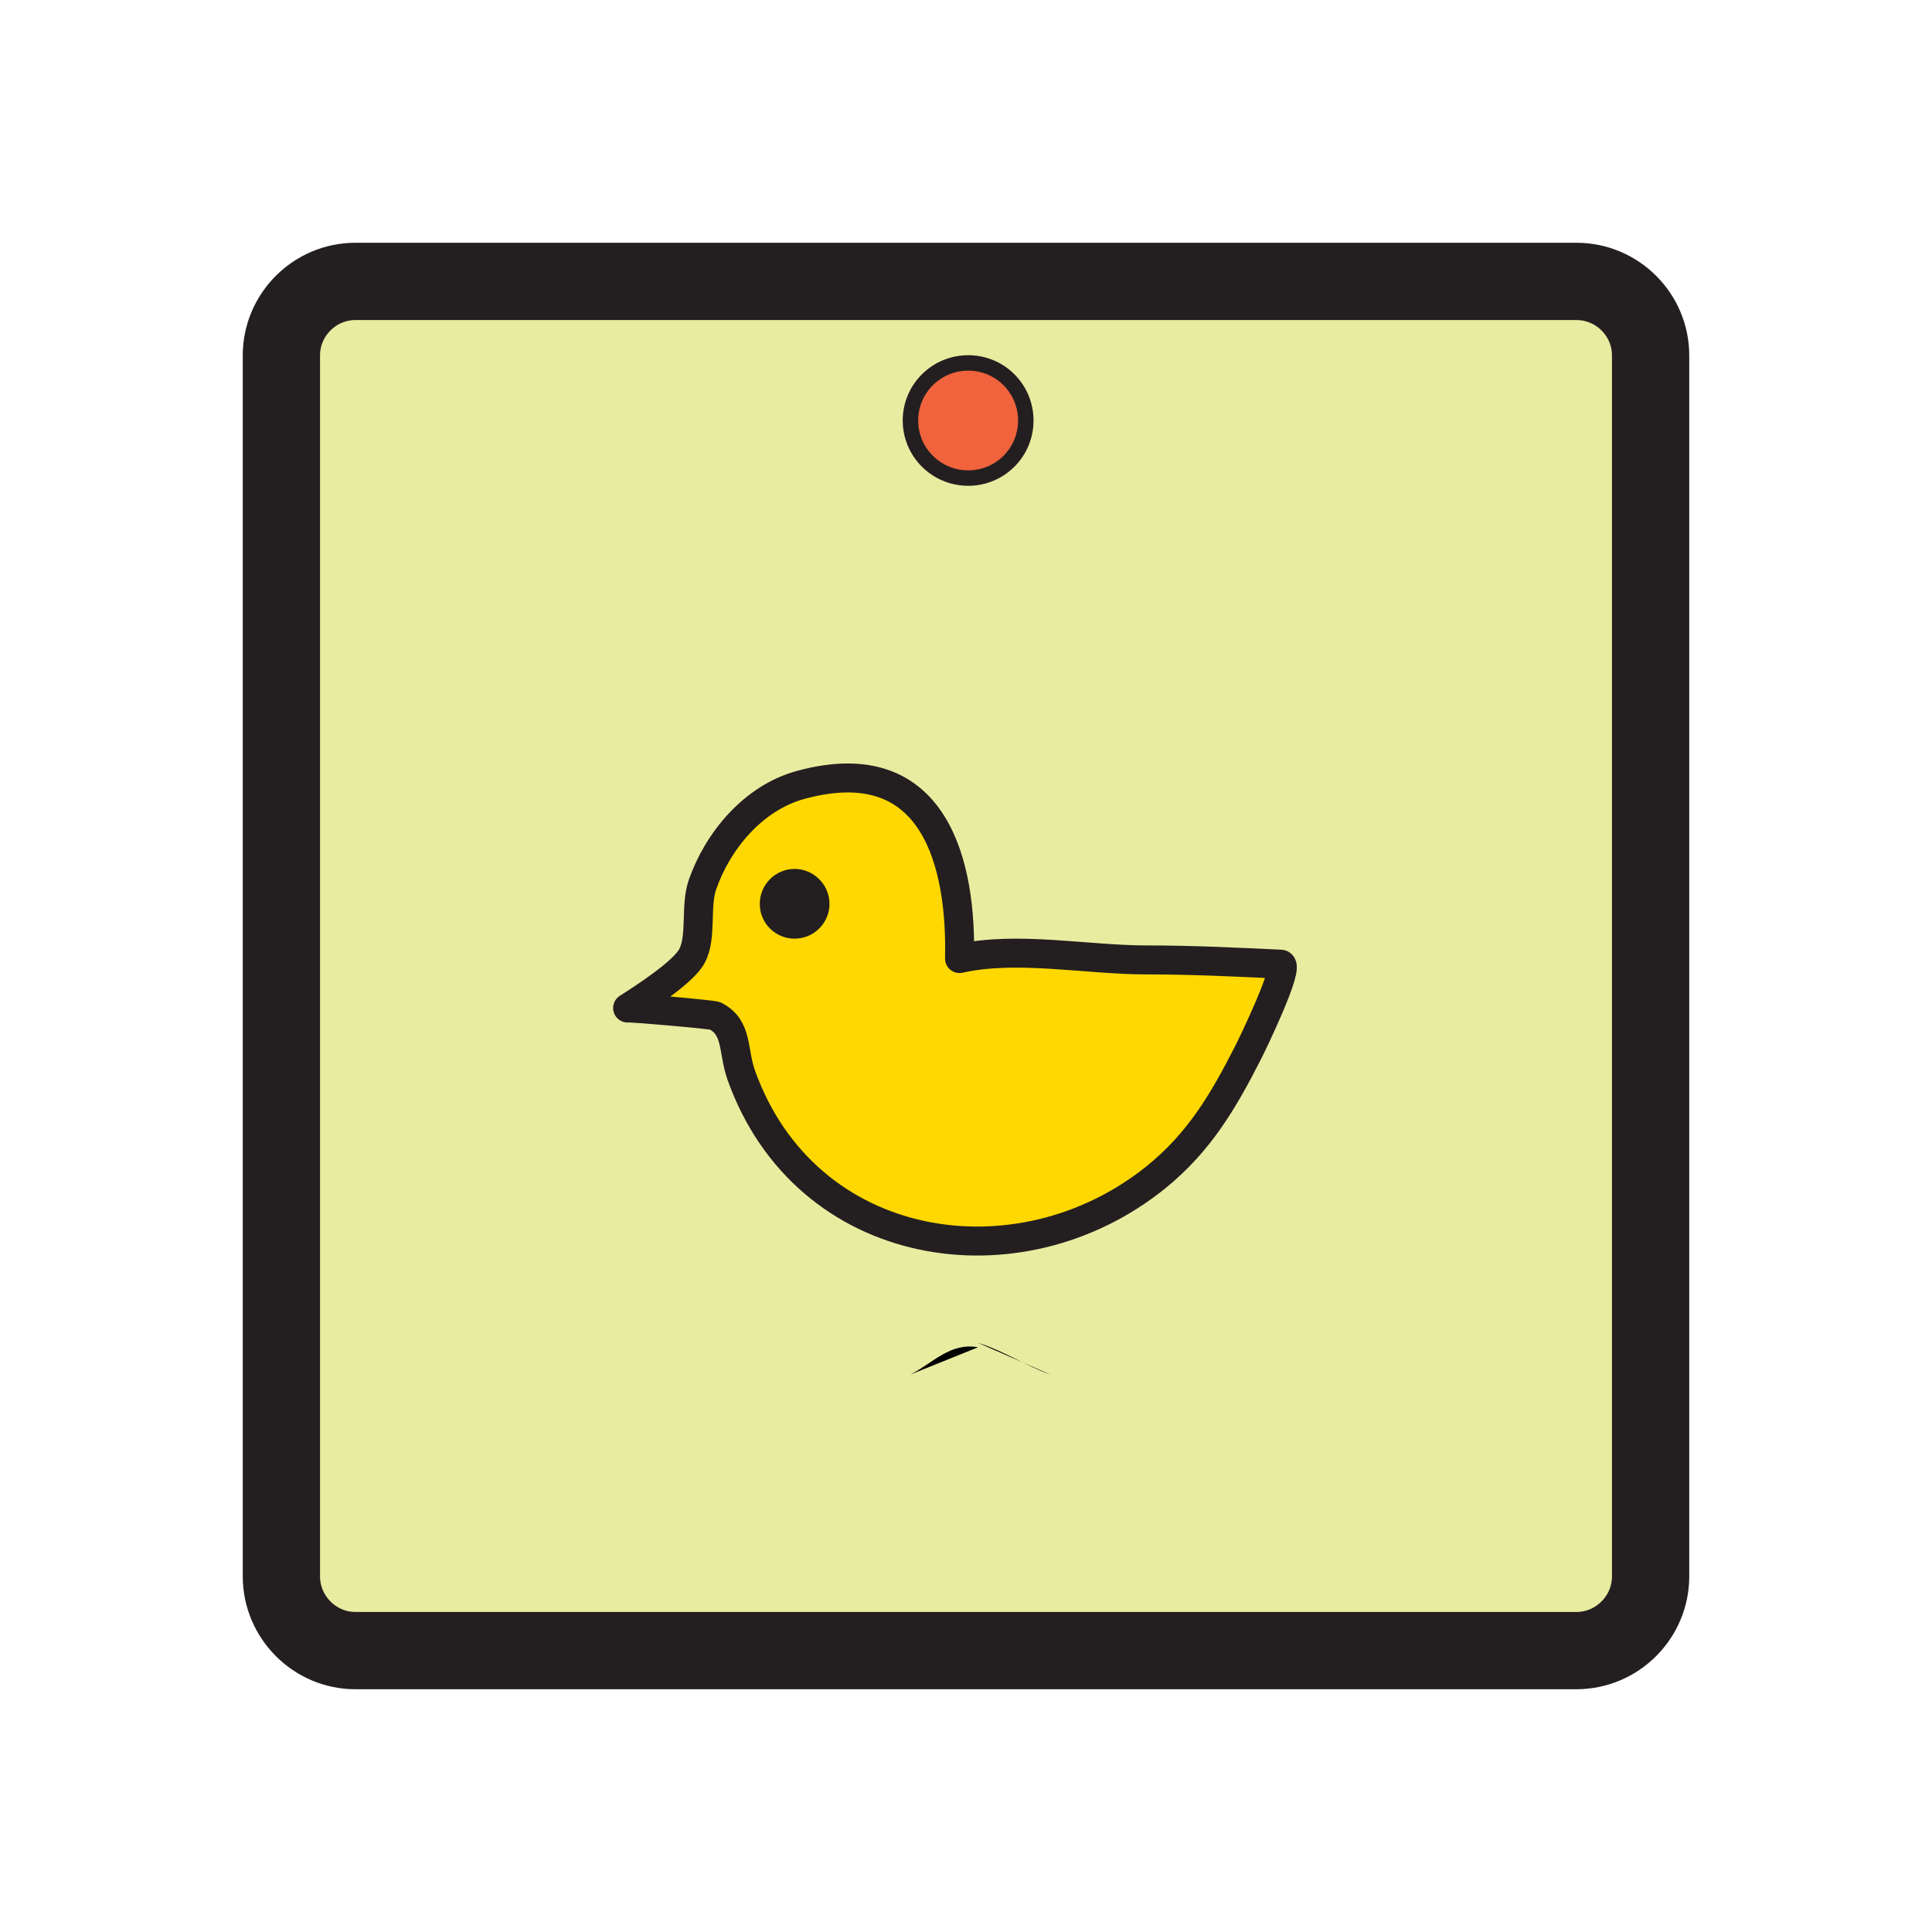
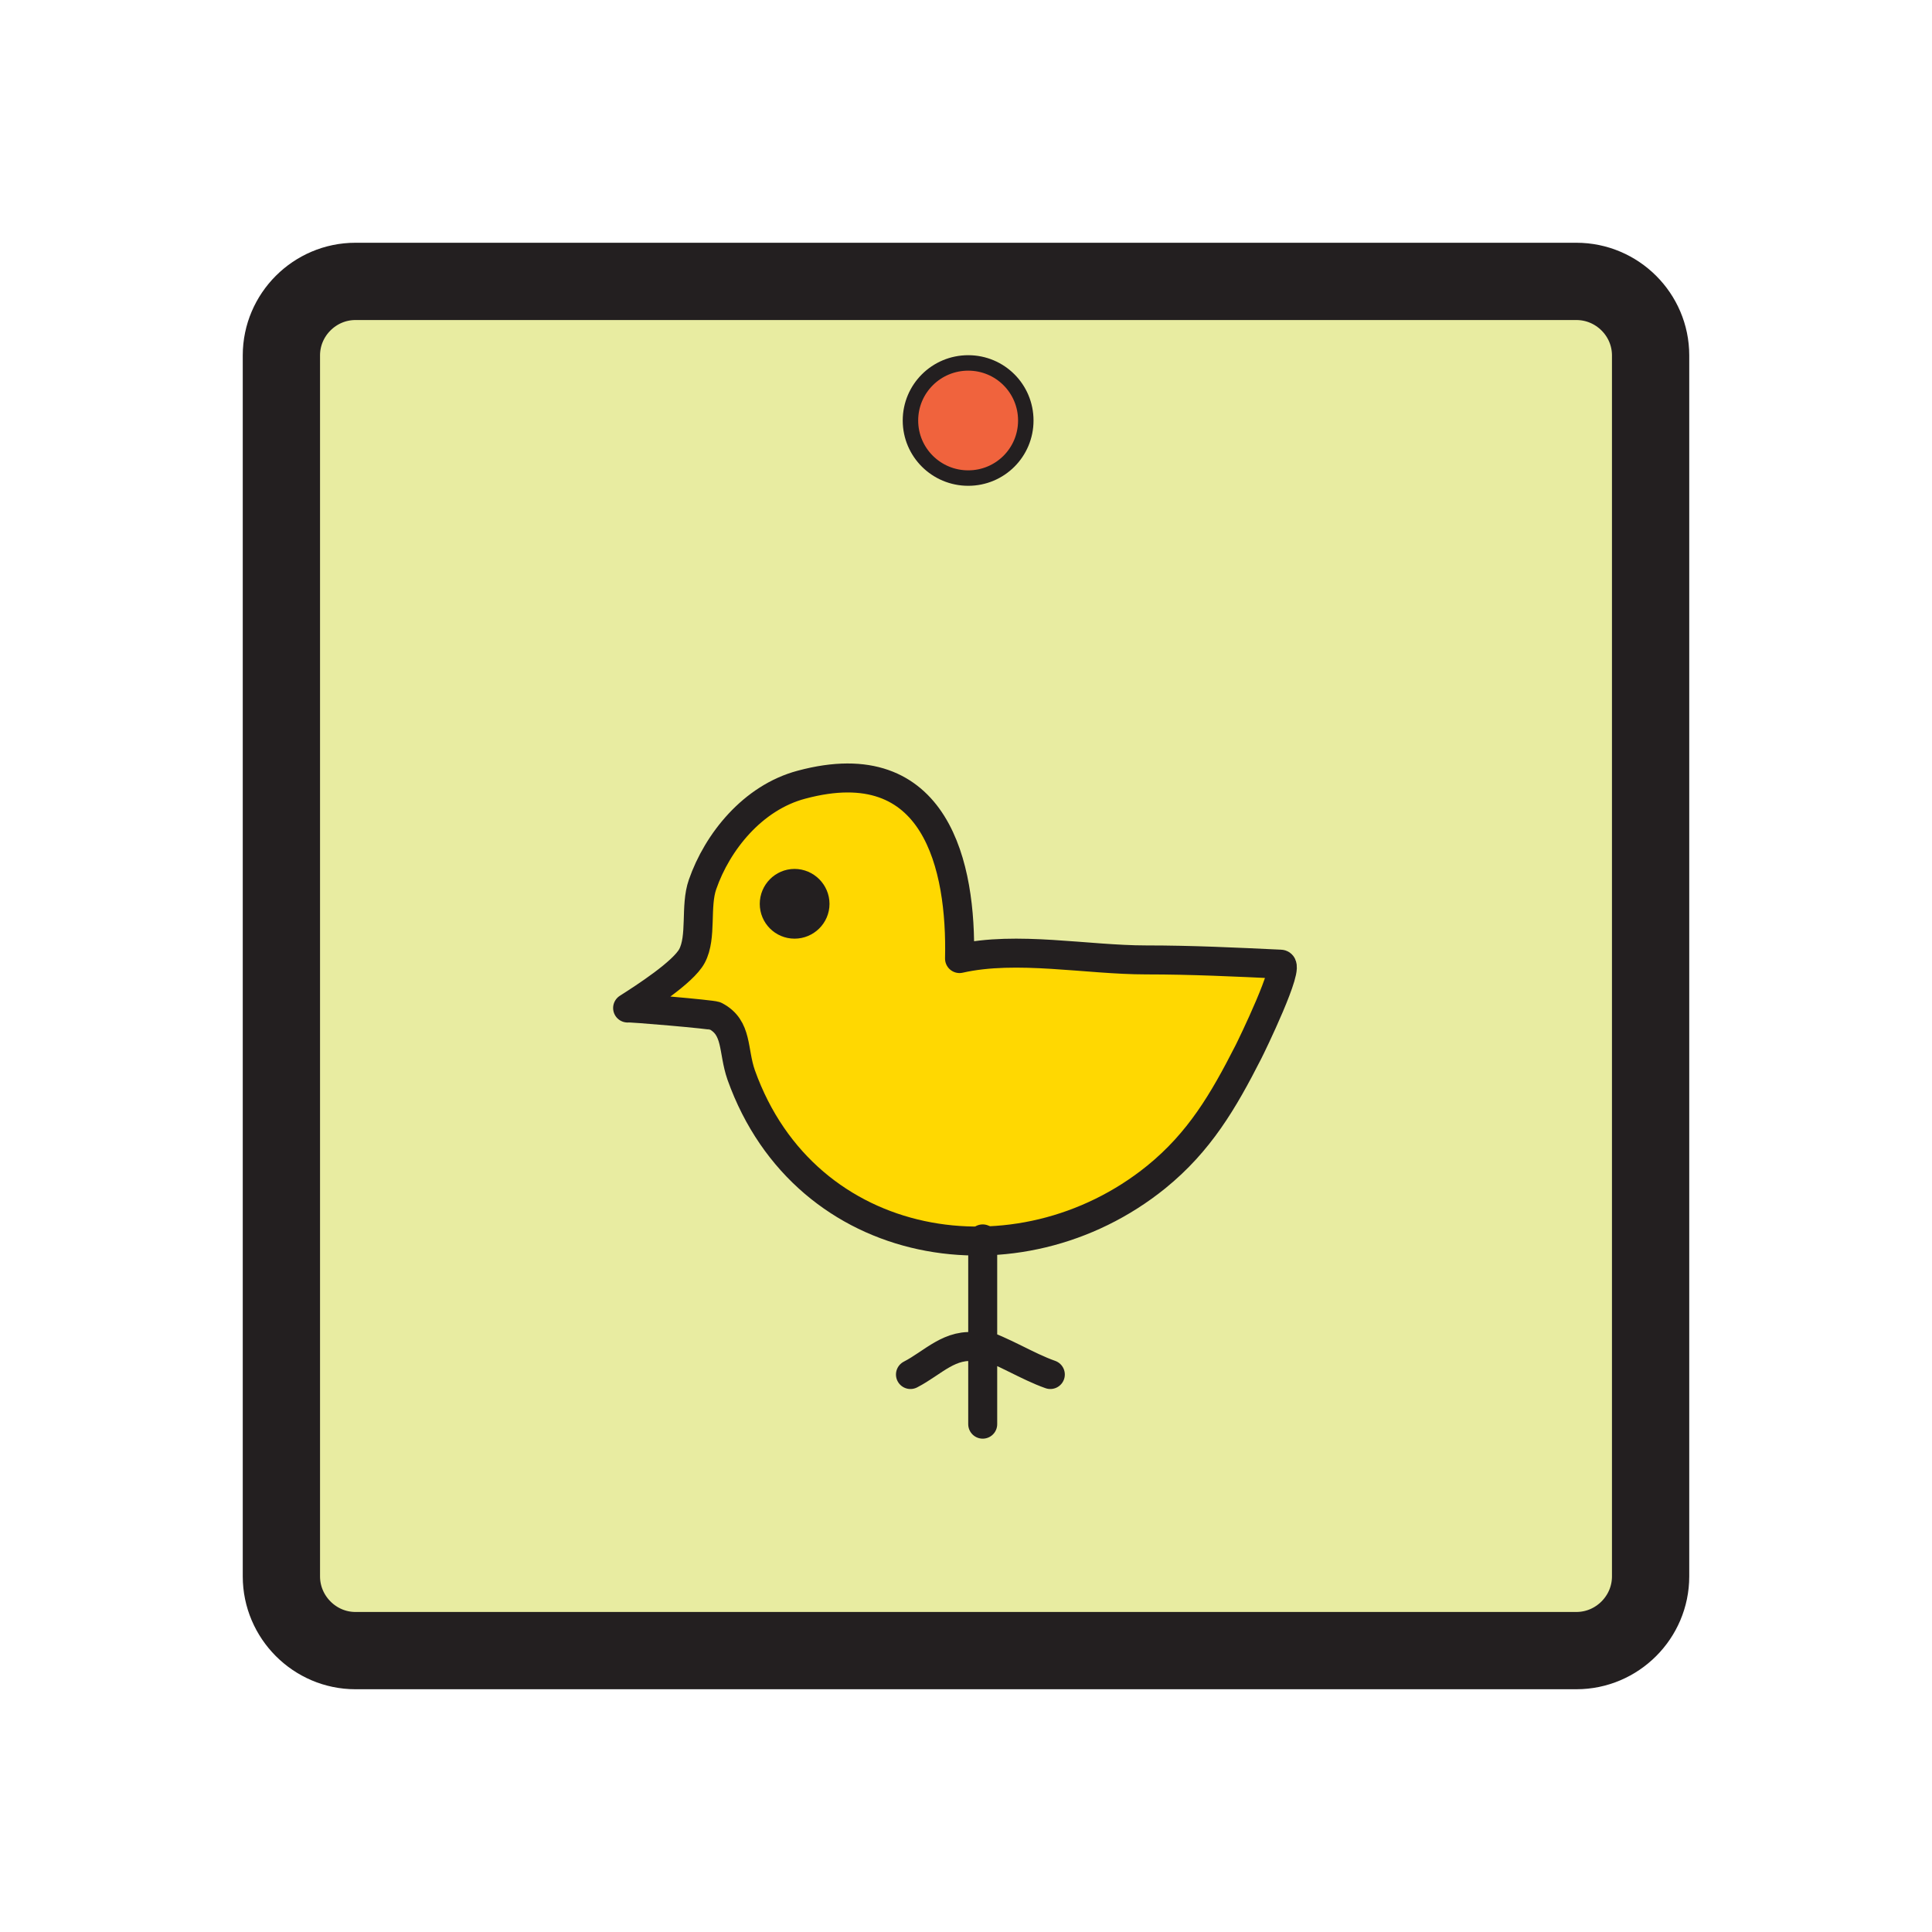
<svg xmlns="http://www.w3.org/2000/svg" width="100" height="100" viewBox="0 0 100 100">
  <path fill="#e8eca1" d="M85.435 81.595c0 2.11-1.73 3.84-3.84 3.84h-63.2c-2.1 0-3.83-1.73-3.83-3.84v-63.2c0-2.11 1.73-3.83 3.83-3.83h63.2c2.11 0 3.84 1.72 3.84 3.83z" />
  <path fill="none" stroke="#231f20" stroke-linecap="round" stroke-linejoin="round" stroke-width="4" d="M85.435 81.595c0 2.11-1.73 3.84-3.84 3.84h-63.2c-2.1 0-3.83-1.73-3.83-3.84v-63.2c0-2.11 1.73-3.83 3.83-3.83h63.2c2.11 0 3.84 1.72 3.84 3.83z" />
  <path fill="#f0633d" stroke="#231f20" stroke-linecap="round" stroke-linejoin="round" stroke-width=".8" d="M53.095 21.765c0 1.65-1.33 2.98-2.98 2.98s-2.99-1.33-2.99-2.98 1.34-2.98 2.99-2.98 2.98 1.33 2.98 2.98" />
  <path fill="#ffd801" stroke="#231f20" stroke-linecap="round" stroke-linejoin="round" stroke-width="1.5" d="M32.485 52.175c.86-.55 2.87-1.84 3.33-2.69.53-.99.15-2.58.55-3.71.76-2.19 2.59-4.49 5.12-5.16 7-1.88 8.29 4.26 8.18 9 2.95-.67 6.59.07 9.66.07 2.37 0 4.62.11 6.96.22.54.02-1.52 4.26-1.67 4.55-1.3 2.55-2.53 4.65-4.77 6.47-7.1 5.74-18.15 4.04-21.48-5.28-.45-1.29-.17-2.45-1.34-3.06-.16-.08-4.49-.45-4.54-.41" />
  <path fill="#231f20" stroke="#231f20" stroke-linecap="round" stroke-linejoin="round" stroke-width="1.5" d="M42.185 46.785c0 .58-.48 1.05-1.06 1.05s-1.05-.47-1.05-1.05.47-1.06 1.05-1.06 1.06.48 1.06 1.06" />
-   <path d="M50.865 64.125v5.15m-3.74 1.87c1.17-.6 2.06-1.67 3.5-1.41m.24 3.98v-3.98m3.5 1.41c-1.2-.42-2.47-1.25-3.74-1.64" class="0FU_svg__s5" />
+   <path fill="none" stroke="#231f20" stroke-linecap="round" stroke-linejoin="round" stroke-width="1.5" d="M50.865 64.125v5.15m-3.74 1.87c1.17-.6 2.06-1.67 3.5-1.41m.24 3.98v-3.98m3.5 1.41c-1.2-.42-2.47-1.25-3.74-1.64" />
</svg>
